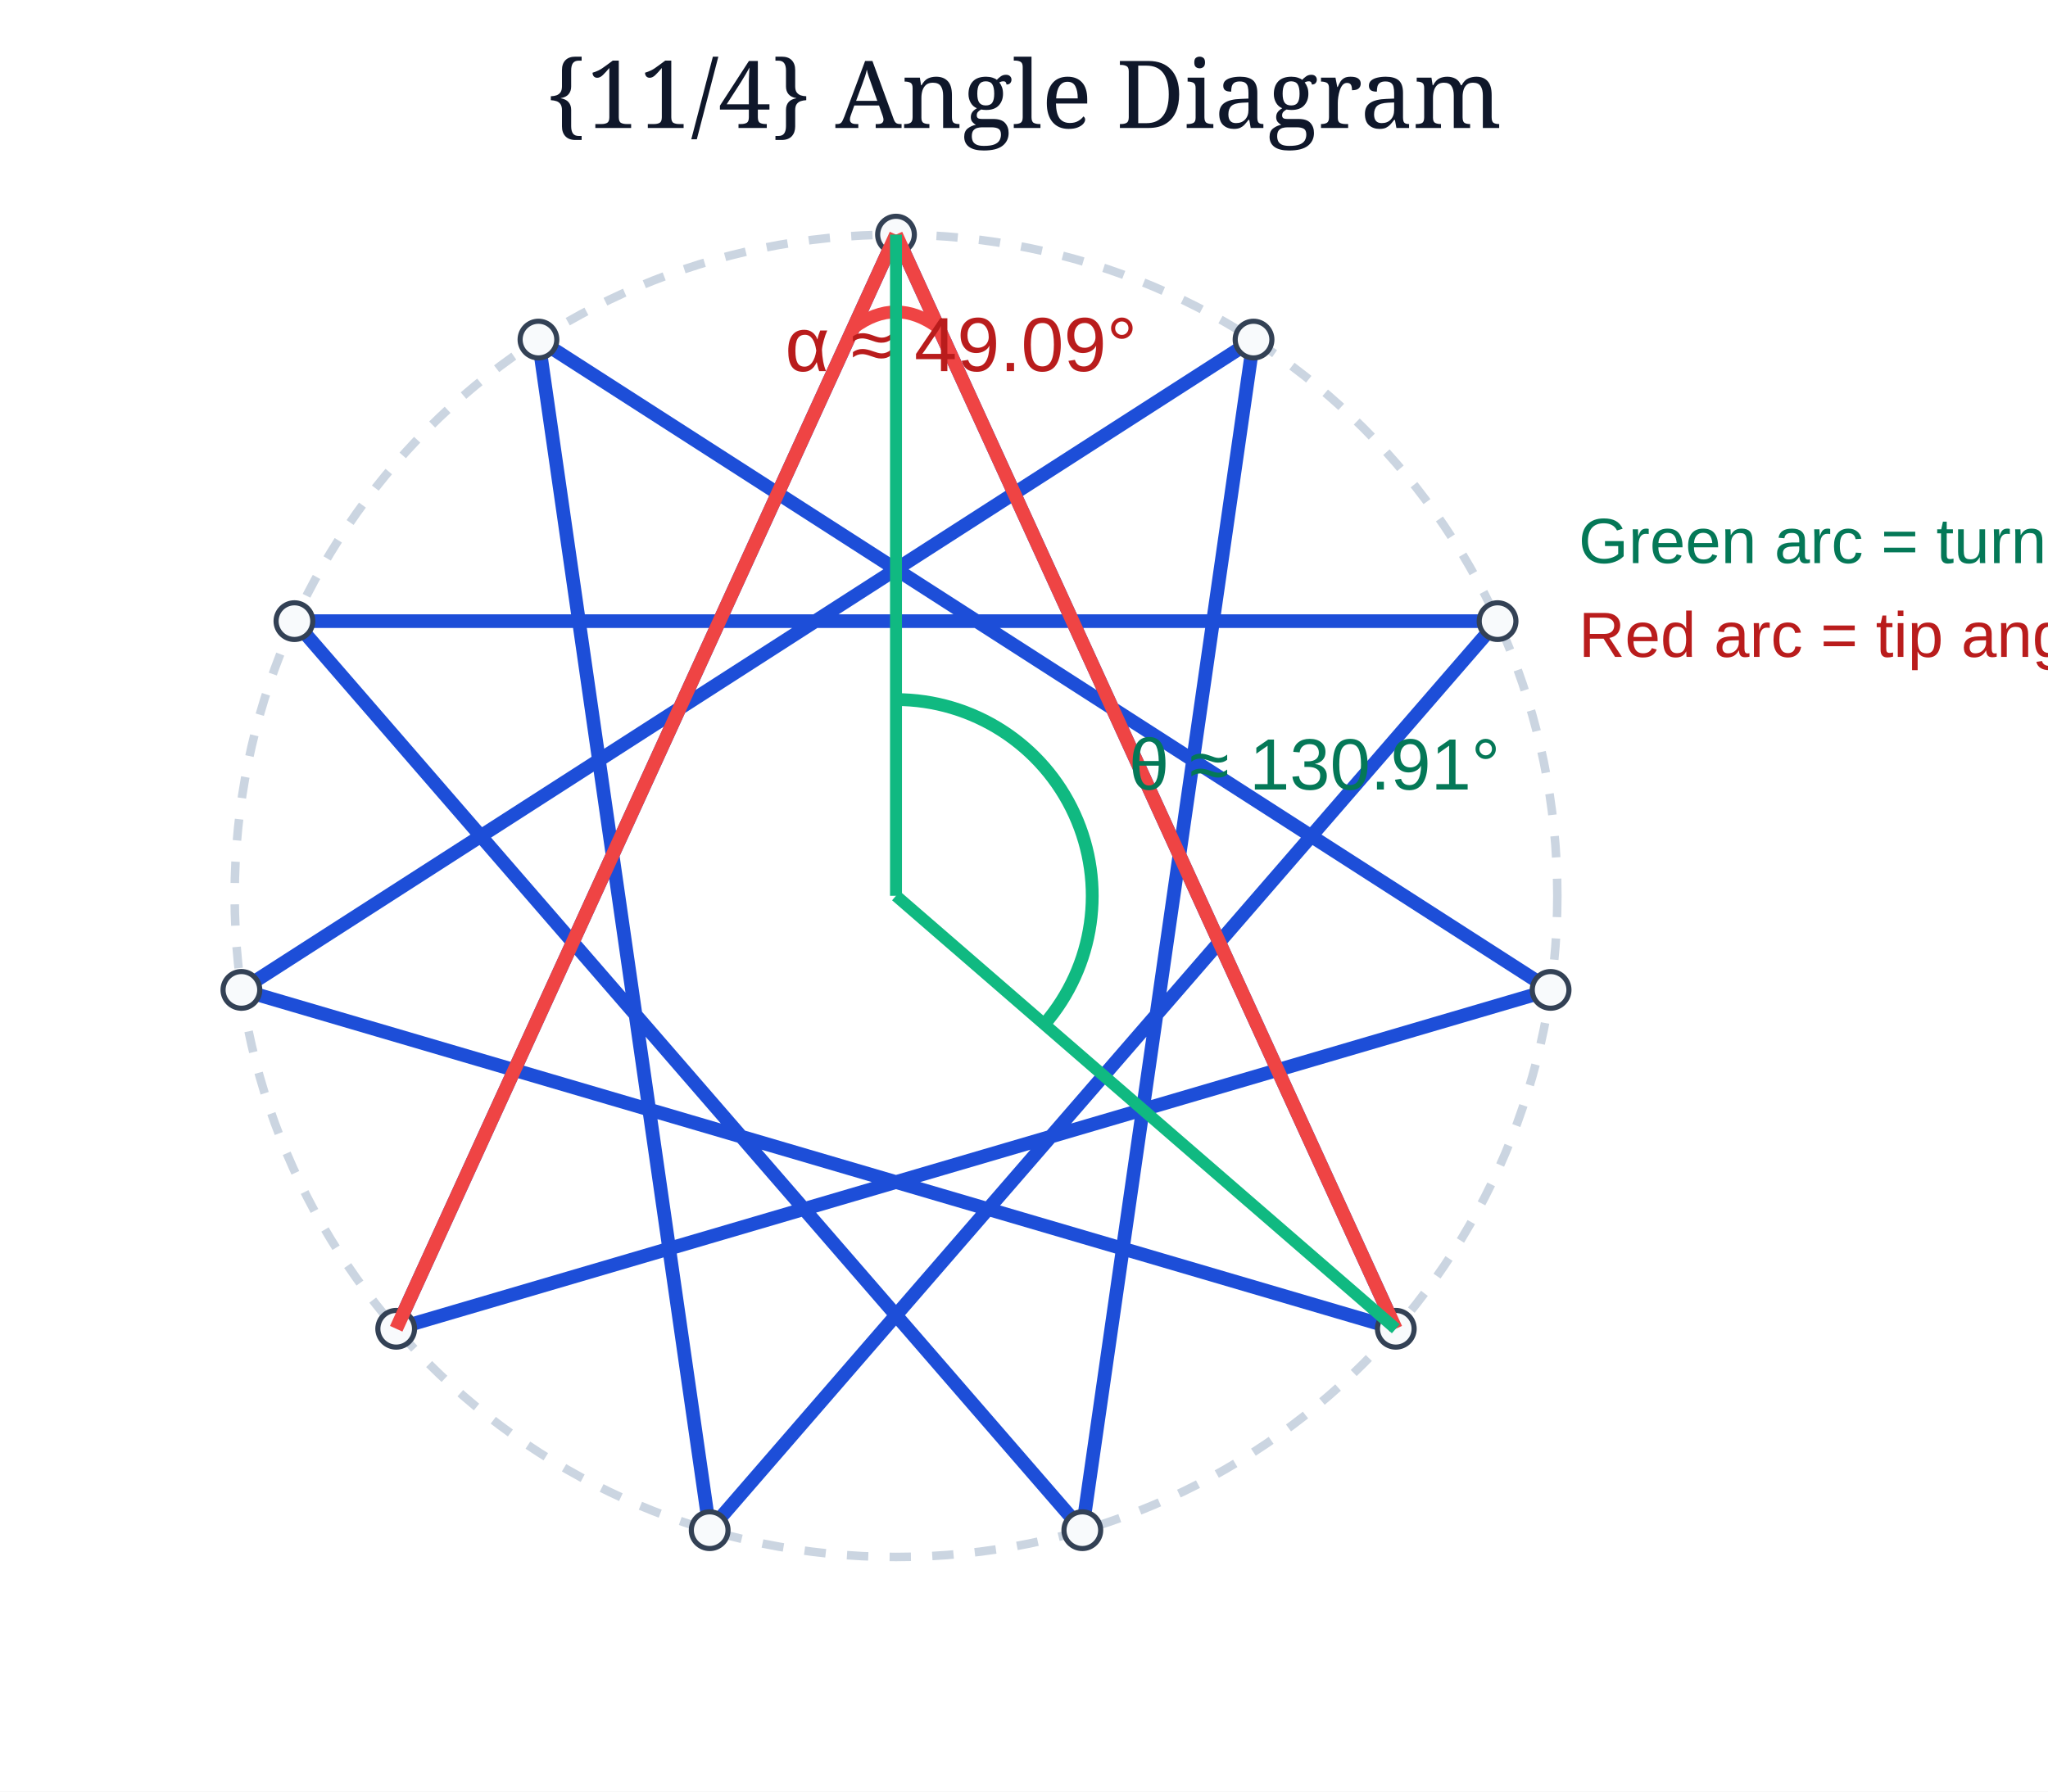
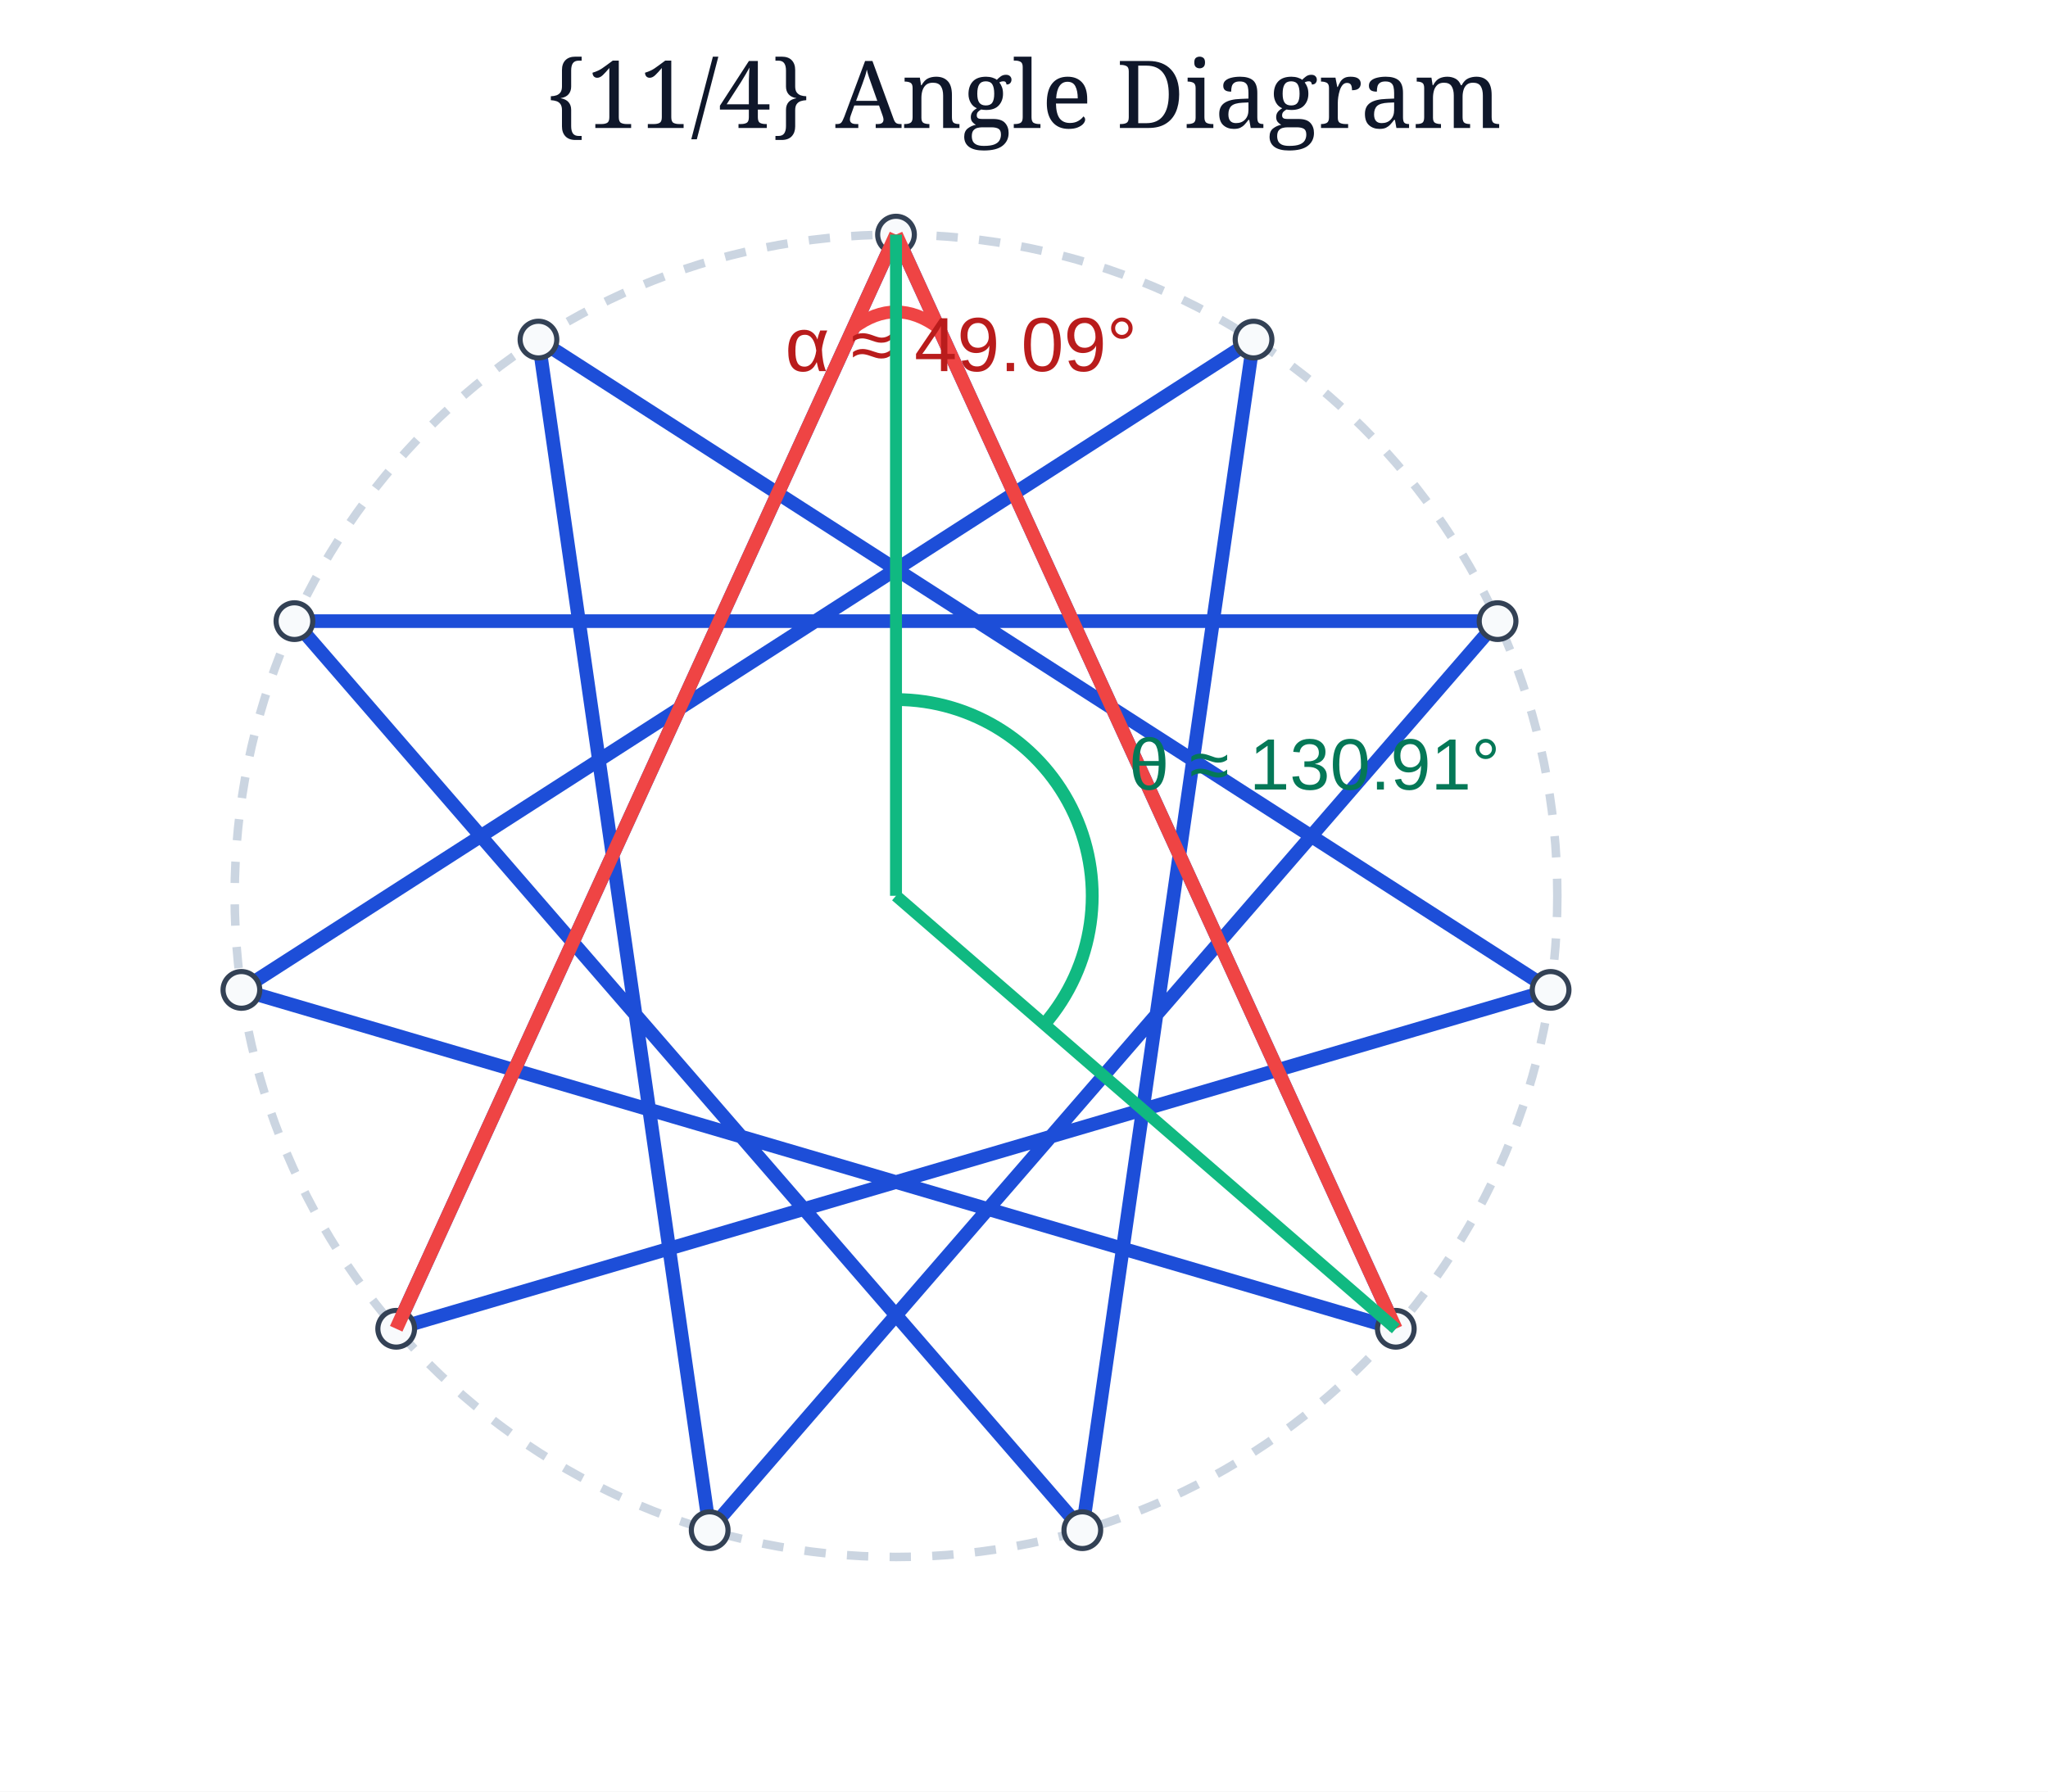
<svg xmlns="http://www.w3.org/2000/svg" width="480" height="420" viewBox="0 0 480 420">
  <rect x="0" y="0" width="480" height="420" fill="white" />
  <text x="240" y="30" text-anchor="middle" font-family="Georgia, serif" font-size="22" fill="#0f172a">{11/4} Angle Diagram</text>
  <circle cx="210" cy="210" r="155" fill="none" stroke="#cbd5e1" stroke-width="2" stroke-dasharray="5 5" />
  <path d="M 210.00 55.00 L 327.14 311.50 L 56.58 232.06 L 293.80 79.61 L 253.67 358.72 L 69.01 145.61 L 350.99 145.61 L 166.33 358.72 L 126.20 79.61 L 363.42 232.06 L 92.86 311.50 Z" fill="none" stroke="#1d4ed8" stroke-width="3.2" />
  <circle cx="210" cy="55" r="4.3" fill="#f8fafc" stroke="#334155" stroke-width="1.2" />
  <circle cx="293.799" cy="79.606" r="4.3" fill="#f8fafc" stroke="#334155" stroke-width="1.2" />
  <circle cx="350.993" cy="145.611" r="4.3" fill="#f8fafc" stroke="#334155" stroke-width="1.2" />
  <circle cx="363.422" cy="232.059" r="4.3" fill="#f8fafc" stroke="#334155" stroke-width="1.2" />
  <circle cx="327.141" cy="311.503" r="4.3" fill="#f8fafc" stroke="#334155" stroke-width="1.2" />
  <circle cx="253.669" cy="358.721" r="4.3" fill="#f8fafc" stroke="#334155" stroke-width="1.2" />
  <circle cx="166.331" cy="358.721" r="4.3" fill="#f8fafc" stroke="#334155" stroke-width="1.2" />
  <circle cx="92.859" cy="311.503" r="4.3" fill="#f8fafc" stroke="#334155" stroke-width="1.2" />
  <circle cx="56.578" cy="232.059" r="4.3" fill="#f8fafc" stroke="#334155" stroke-width="1.2" />
  <circle cx="69.007" cy="145.611" r="4.3" fill="#f8fafc" stroke="#334155" stroke-width="1.2" />
  <circle cx="126.201" cy="79.606" r="4.3" fill="#f8fafc" stroke="#334155" stroke-width="1.2" />
  <line x1="210.00" y1="55.00" x2="327.14" y2="311.50" stroke="#ef4444" stroke-width="3.2" />
  <line x1="210.00" y1="55.00" x2="92.86" y2="311.50" stroke="#ef4444" stroke-width="3.2" />
  <path d="M 219.97 76.83 Q 210.00 69.40 200.03 76.83" fill="none" stroke="#ef4444" stroke-width="3" />
  <text x="184.00" y="87.00" font-family="Arial, sans-serif" font-size="18" fill="#b91c1c">α ≈ 49.09°</text>
  <line x1="210.00" y1="210.00" x2="210.00" y2="55.00" stroke="#10b981" stroke-width="2.8" />
  <line x1="210.00" y1="210.00" x2="327.14" y2="311.50" stroke="#10b981" stroke-width="2.8" />
  <path d="M 210.00 164.00 A 46 46 0 0 1 244.76 240.12" fill="none" stroke="#10b981" stroke-width="3" />
  <text x="264.58" y="185.08" font-family="Arial, sans-serif" font-size="17" fill="#047857">θ ≈ 130.91°</text>
-   <text x="370" y="132" font-family="Arial, sans-serif" font-size="15" fill="#047857">Green arc = turning angle</text>
-   <text x="370" y="154" font-family="Arial, sans-serif" font-size="15" fill="#b91c1c">Red arc = tip angle</text>
</svg>
